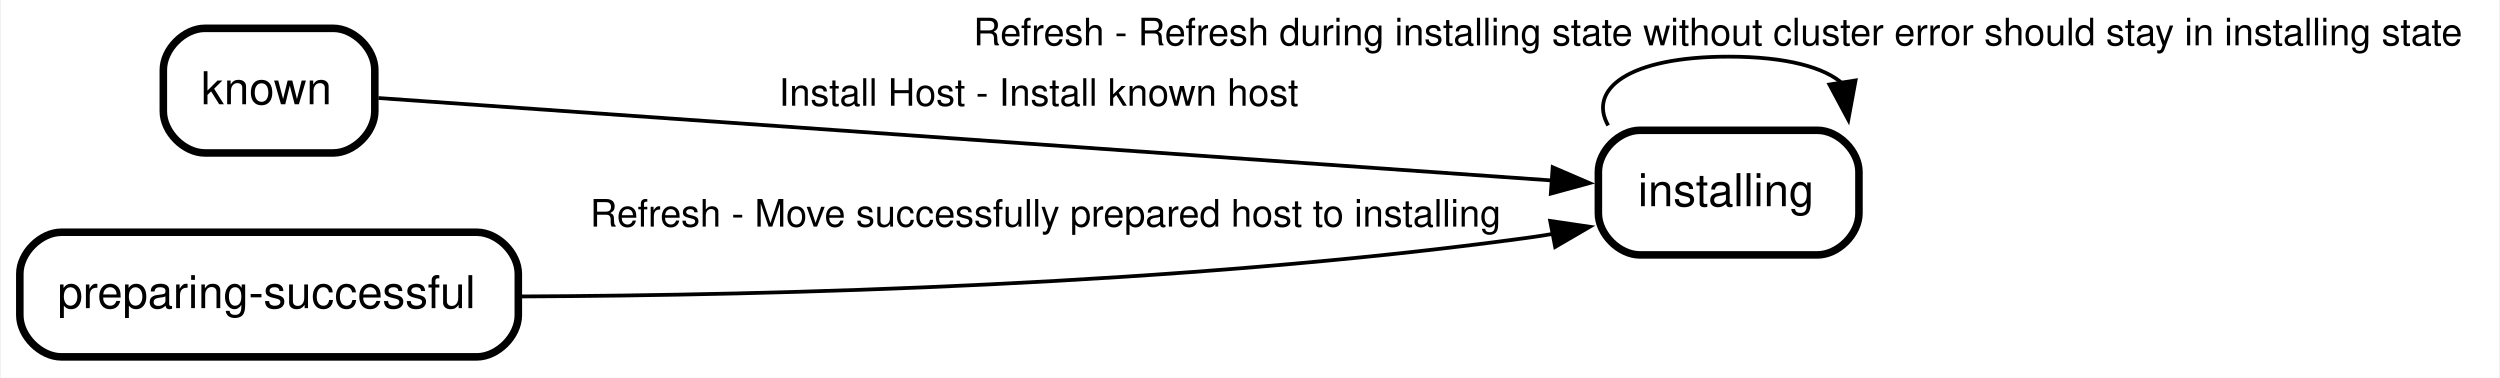
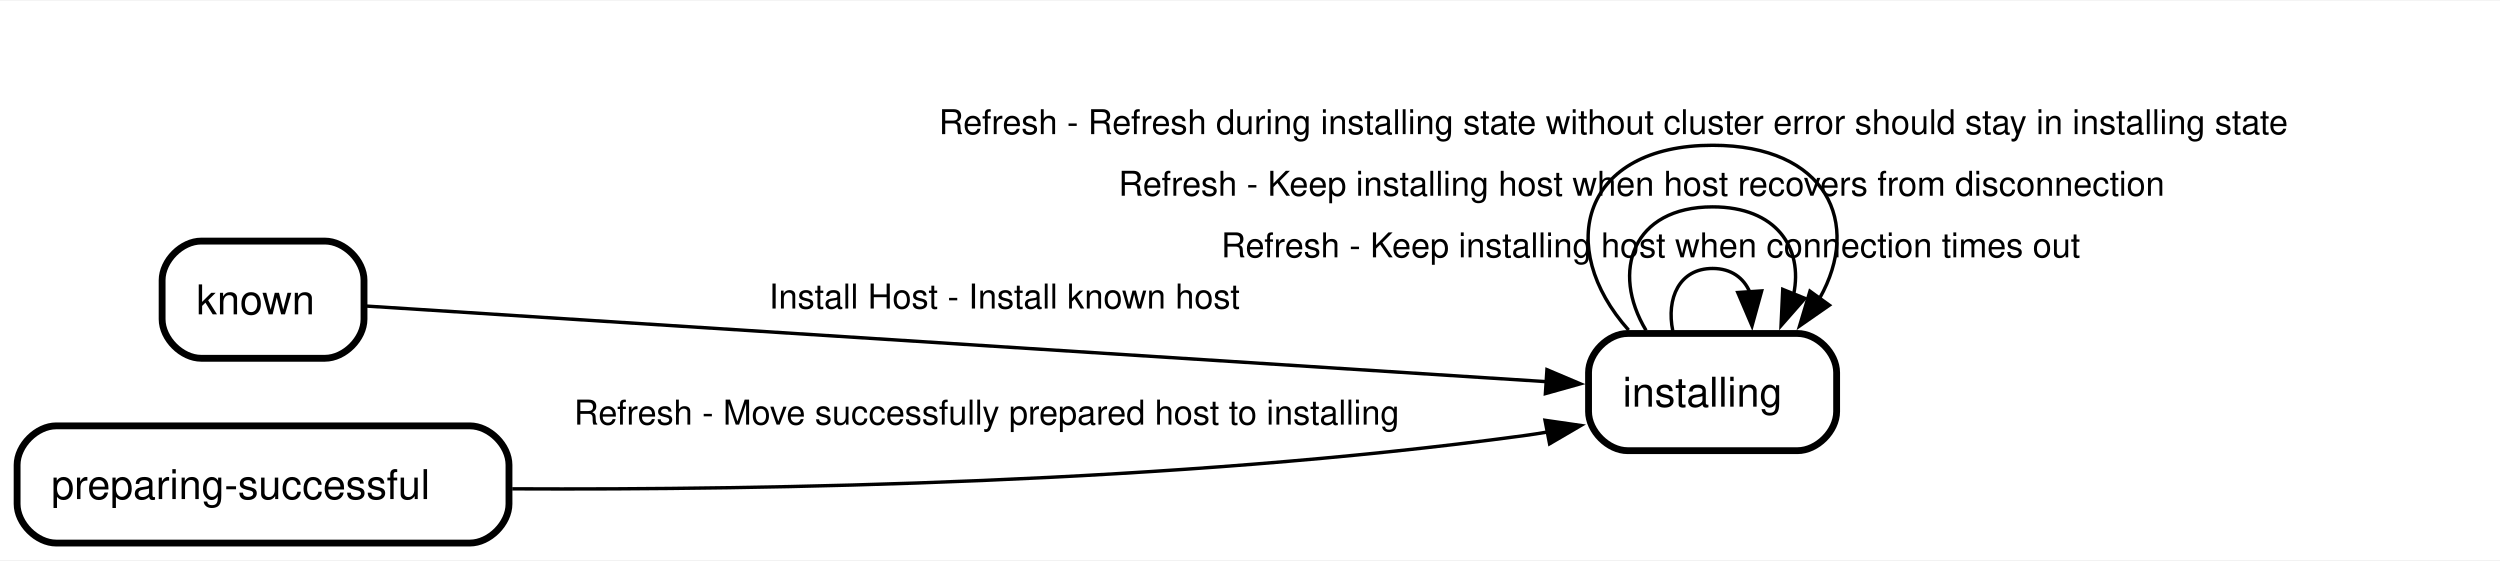
- <svg xmlns="http://www.w3.org/2000/svg" width="662pt" height="100pt" viewBox="0.00 0.00 661.50 100.00">
-   <g id="graph0" class="graph" transform="scale(1 1) rotate(0) translate(4 96)">
-     <polygon fill="white" stroke="none" points="-4,4 -4,-96 657.5,-96 657.5,4 -4,4" />
+ <svg xmlns="http://www.w3.org/2000/svg" width="731pt" height="164pt" viewBox="0.00 0.00 730.62 163.50">
+   <g id="graph0" class="graph" transform="scale(1 1) rotate(0) translate(4 159.5)">
+     <polygon fill="white" stroke="none" points="-4,4 -4,-159.5 726.62,-159.5 726.62,4 -4,4" />
    <g id="node1" class="node state regular">
-       <polygon fill="#ffffff" fill-opacity="0.004" stroke="none" stroke-width="2" points="489,-63 418,-63 418,-27 489,-27 489,-63" />
-       <text text-anchor="start" x="429.5" y="-41.4" font-family="Helvetica,sans-Serif" font-size="12.00">installing</text>
-       <path fill="none" stroke="black" stroke-width="2" d="M430,-28.5C430,-28.5 477,-28.5 477,-28.5 482.5,-28.5 488,-34 488,-39.5 488,-39.5 488,-50.5 488,-50.5 488,-56 482.5,-61.5 477,-61.5 477,-61.5 430,-61.5 430,-61.5 424.5,-61.5 419,-56 419,-50.5 419,-50.5 419,-39.5 419,-39.5 419,-34 424.5,-28.5 430,-28.5" />
+       <polygon fill="#ffffff" fill-opacity="0.004" stroke="none" stroke-width="2" points="533.75,-63.25 459.25,-63.25 459.25,-27 533.75,-27 533.75,-63.25" />
+       <text text-anchor="start" x="470.25" y="-40.85" font-family="Helvetica,sans-Serif" font-size="12.00">installing</text>
+       <path fill="none" stroke="black" stroke-width="2" d="M471.67,-28C471.67,-28 521.33,-28 521.33,-28 527.04,-28 532.75,-33.71 532.75,-39.42 532.75,-39.42 532.75,-50.83 532.75,-50.83 532.75,-56.54 527.04,-62.25 521.33,-62.25 521.33,-62.25 471.67,-62.25 471.67,-62.25 465.96,-62.25 460.25,-56.54 460.25,-50.83 460.25,-50.83 460.25,-39.42 460.25,-39.42 460.25,-33.71 465.96,-28 471.67,-28" />
+     </g>
+     <g id="edge1" class="edge transition">
+       <path fill="none" stroke="black" d="M484.88,-62.97C482.9,-72.53 486.77,-81.25 496.5,-81.25 501.97,-81.25 505.59,-78.49 507.36,-74.38" />
+       <polygon fill="black" stroke="black" points="510.84,-74.69 508.02,-64.48 503.86,-74.22 510.84,-74.69" />
+       <text text-anchor="start" x="352.88" y="-84.5" font-family="Helvetica,sans-Serif" font-size="10.00">Refresh - Keep installing host when connection times out   </text>
+     </g>
+     <g id="edge2" class="edge transition">
+       <path fill="none" stroke="black" d="M477.06,-63.14C466.65,-80.41 473.13,-99.25 496.5,-99.25 515.12,-99.25 523.02,-87.28 520.19,-73.69" />
+       <polygon fill="black" stroke="black" points="523.49,-72.51 516.51,-64.55 517,-75.13 523.49,-72.51" />
+       <text text-anchor="start" x="322.88" y="-102.5" font-family="Helvetica,sans-Serif" font-size="10.00">Refresh - Keep installing host when host recovers from disconnection   </text>
    </g>
    <g id="edge3" class="edge transition">
-       <path fill="none" stroke="black" d="M421.59,-62.78C416.17,-72.31 426.81,-81 453.5,-81 468.93,-81 479,-78.1 483.7,-73.81" />
-       <polygon fill="black" stroke="black" points="487.1,-74.7 485.18,-64.28 480.18,-73.62 487.1,-74.7" />
-       <text text-anchor="start" x="253.5" y="-84" font-family="Helvetica,sans-Serif" font-size="10.00">Refresh - Refresh during installing state without cluster error should stay in installing state   </text>
+       <path fill="none" stroke="black" d="M471.96,-63.23C450.24,-87.61 458.42,-117.25 496.5,-117.25 529.82,-117.25 540.25,-94.56 527.79,-72.55" />
+       <polygon fill="black" stroke="black" points="530.63,-70.51 521.93,-64.46 524.96,-74.61 530.63,-70.51" />
+       <text text-anchor="start" x="270.38" y="-120.5" font-family="Helvetica,sans-Serif" font-size="10.00">Refresh - Refresh during installing state without cluster error should stay in installing state   </text>
    </g>
    <g id="node2" class="node state regular">
-       <polygon fill="#ffffff" fill-opacity="0.004" stroke="none" stroke-width="2" points="96,-90 38,-90 38,-54 96,-54 96,-90" />
-       <text text-anchor="start" x="49" y="-68.4" font-family="Helvetica,sans-Serif" font-size="12.00">known</text>
-       <path fill="none" stroke="black" stroke-width="2" d="M50,-55.5C50,-55.5 84,-55.5 84,-55.5 89.5,-55.5 95,-61 95,-66.5 95,-66.5 95,-77.5 95,-77.5 95,-83 89.5,-88.5 84,-88.5 84,-88.5 50,-88.5 50,-88.5 44.5,-88.5 39,-83 39,-77.5 39,-77.5 39,-66.5 39,-66.5 39,-61 44.5,-55.5 50,-55.5" />
+       <polygon fill="#ffffff" fill-opacity="0.004" stroke="none" stroke-width="2" points="103.38,-90.25 42.38,-90.25 42.38,-54 103.38,-54 103.38,-90.25" />
+       <text text-anchor="start" x="53.38" y="-67.85" font-family="Helvetica,sans-Serif" font-size="12.00">known</text>
+       <path fill="none" stroke="black" stroke-width="2" d="M54.79,-55C54.79,-55 90.96,-55 90.96,-55 96.67,-55 102.38,-60.71 102.38,-66.42 102.38,-66.42 102.38,-77.83 102.38,-77.83 102.38,-83.54 96.67,-89.25 90.96,-89.25 90.96,-89.25 54.79,-89.25 54.79,-89.25 49.08,-89.25 43.38,-83.54 43.38,-77.83 43.38,-77.83 43.38,-66.42 43.38,-66.42 43.38,-60.71 49.08,-55 54.79,-55" />
    </g>
-     <g id="edge1" class="edge transition">
-       <path fill="none" stroke="black" d="M95.96,-70.04C161.68,-65.42 326.48,-53.85 406.91,-48.2" />
-       <polygon fill="black" stroke="black" points="406.9,-51.71 416.63,-47.52 406.41,-44.73 406.9,-51.71" />
-       <text text-anchor="start" x="202" y="-68" font-family="Helvetica,sans-Serif" font-size="10.00">Install Host - Install known host   </text>
+     <g id="edge4" class="edge transition">
+       <path fill="none" stroke="black" d="M103.19,-70.25C174.96,-65.65 360.04,-53.8 447.88,-48.17" />
+       <polygon fill="black" stroke="black" points="448.09,-51.67 457.84,-47.54 447.64,-44.68 448.09,-51.67" />
+       <text text-anchor="start" x="220.75" y="-69.54" font-family="Helvetica,sans-Serif" font-size="10.00">Install Host - Install known host   </text>
    </g>
    <g id="node3" class="node state regular">
-       <polygon fill="#ffffff" fill-opacity="0.004" stroke="none" stroke-width="2" points="134,-36 0,-36 0,0 134,0 134,-36" />
-       <text text-anchor="start" x="11" y="-14.4" font-family="Helvetica,sans-Serif" font-size="12.00">preparing-successful</text>
-       <path fill="none" stroke="black" stroke-width="2" d="M12,-1.5C12,-1.5 122,-1.5 122,-1.5 127.5,-1.5 133,-7 133,-12.5 133,-12.5 133,-23.5 133,-23.5 133,-29 127.5,-34.5 122,-34.5 122,-34.5 12,-34.5 12,-34.5 6.5,-34.5 1,-29 1,-23.5 1,-23.5 1,-12.5 1,-12.5 1,-7 6.5,-1.5 12,-1.5" />
+       <polygon fill="#ffffff" fill-opacity="0.004" stroke="none" stroke-width="2" points="145.75,-36.25 0,-36.25 0,0 145.75,0 145.75,-36.25" />
+       <text text-anchor="start" x="11" y="-13.85" font-family="Helvetica,sans-Serif" font-size="12.00">preparing-successful</text>
+       <path fill="none" stroke="black" stroke-width="2" d="M12.42,-1C12.42,-1 133.33,-1 133.33,-1 139.04,-1 144.75,-6.71 144.75,-12.42 144.75,-12.42 144.75,-23.83 144.75,-23.83 144.75,-29.54 139.04,-35.25 133.33,-35.25 133.33,-35.25 12.42,-35.25 12.42,-35.25 6.71,-35.25 1,-29.54 1,-23.83 1,-23.83 1,-12.42 1,-12.42 1,-6.71 6.71,-1 12.42,-1" />
    </g>
-     <g id="edge2" class="edge transition">
-       <path fill="none" stroke="black" d="M133.83,-17.5C201.04,-17.81 308.24,-20.54 400,-33 402.32,-33.31 404.68,-33.68 407.06,-34.09" />
-       <polygon fill="black" stroke="black" points="406.24,-37.5 416.72,-35.95 407.56,-30.62 406.24,-37.5" />
-       <text text-anchor="start" x="152" y="-36" font-family="Helvetica,sans-Serif" font-size="10.00">Refresh - Move successfully prepared host to installing   </text>
+     <g id="edge5" class="edge transition">
+       <path fill="none" stroke="black" d="M145.69,-16.85C220,-16.48 339.26,-18.54 441.25,-32.38 443.57,-32.69 445.94,-33.06 448.32,-33.47" />
+       <polygon fill="black" stroke="black" points="447.53,-36.88 458.01,-35.36 448.86,-30.01 447.53,-36.88" />
+       <text text-anchor="start" x="163.75" y="-35.62" font-family="Helvetica,sans-Serif" font-size="10.00">Refresh - Move successfully prepared host to installing   </text>
    </g>
  </g>
</svg>
